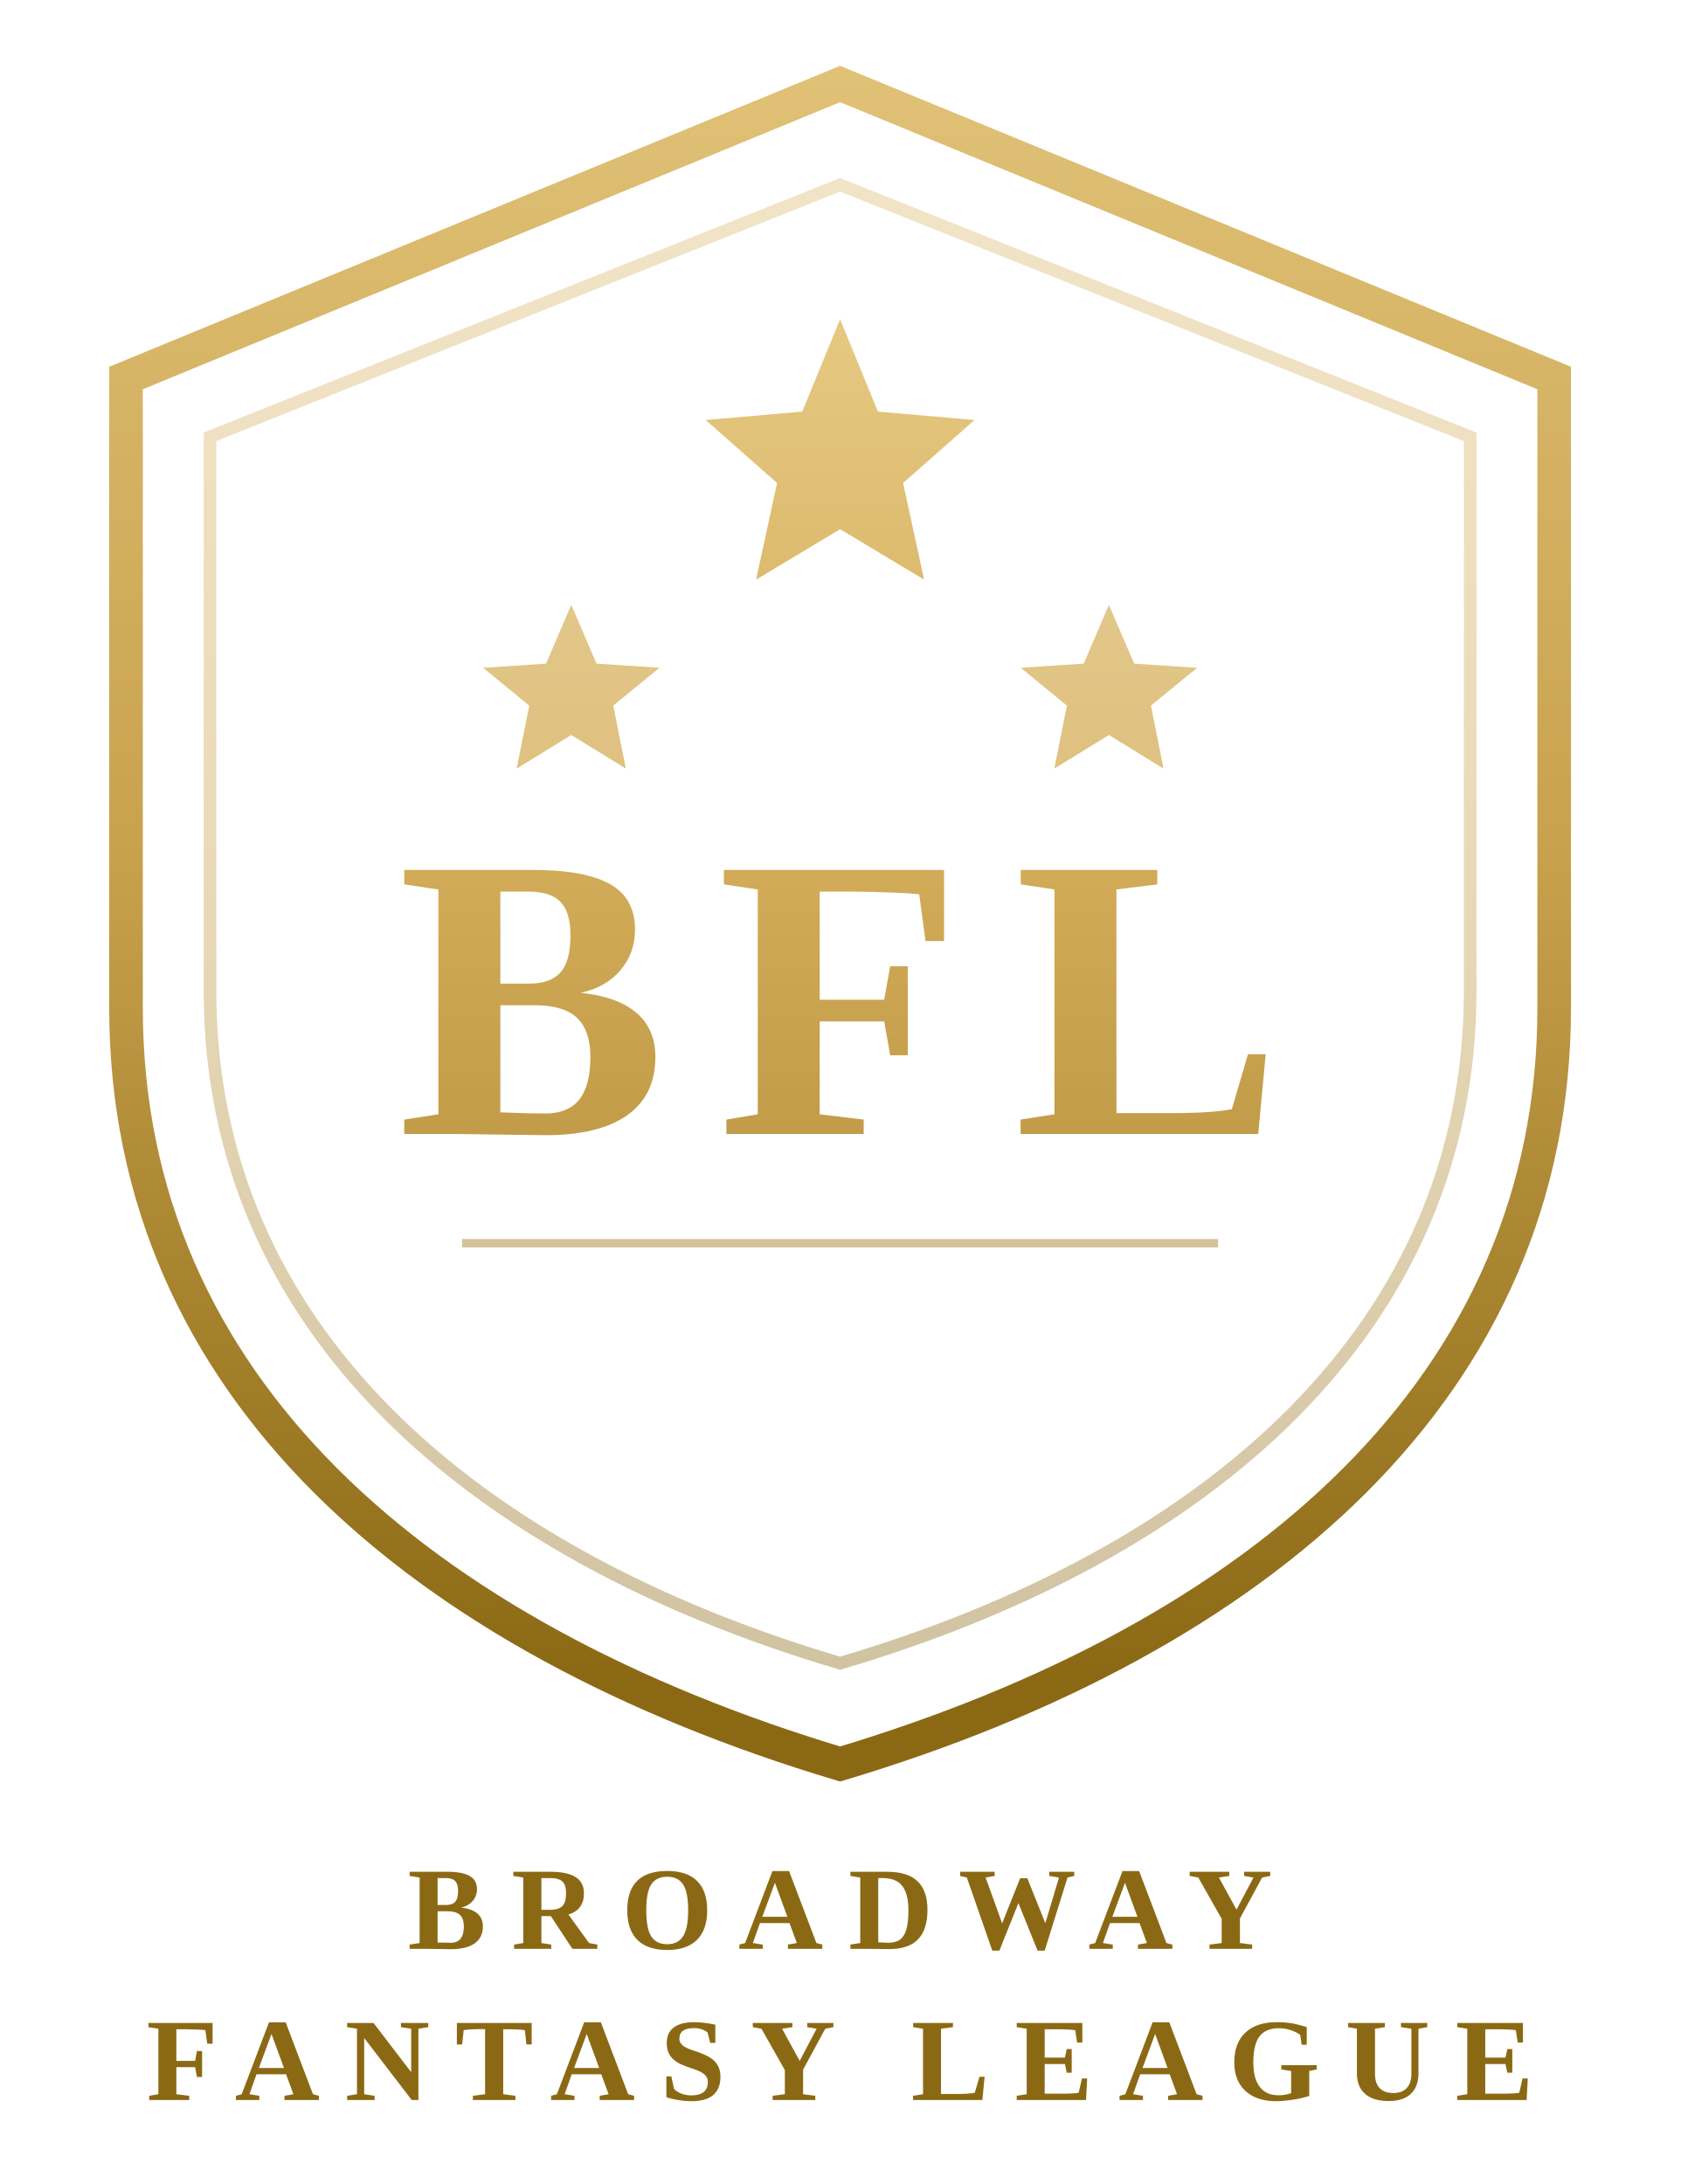
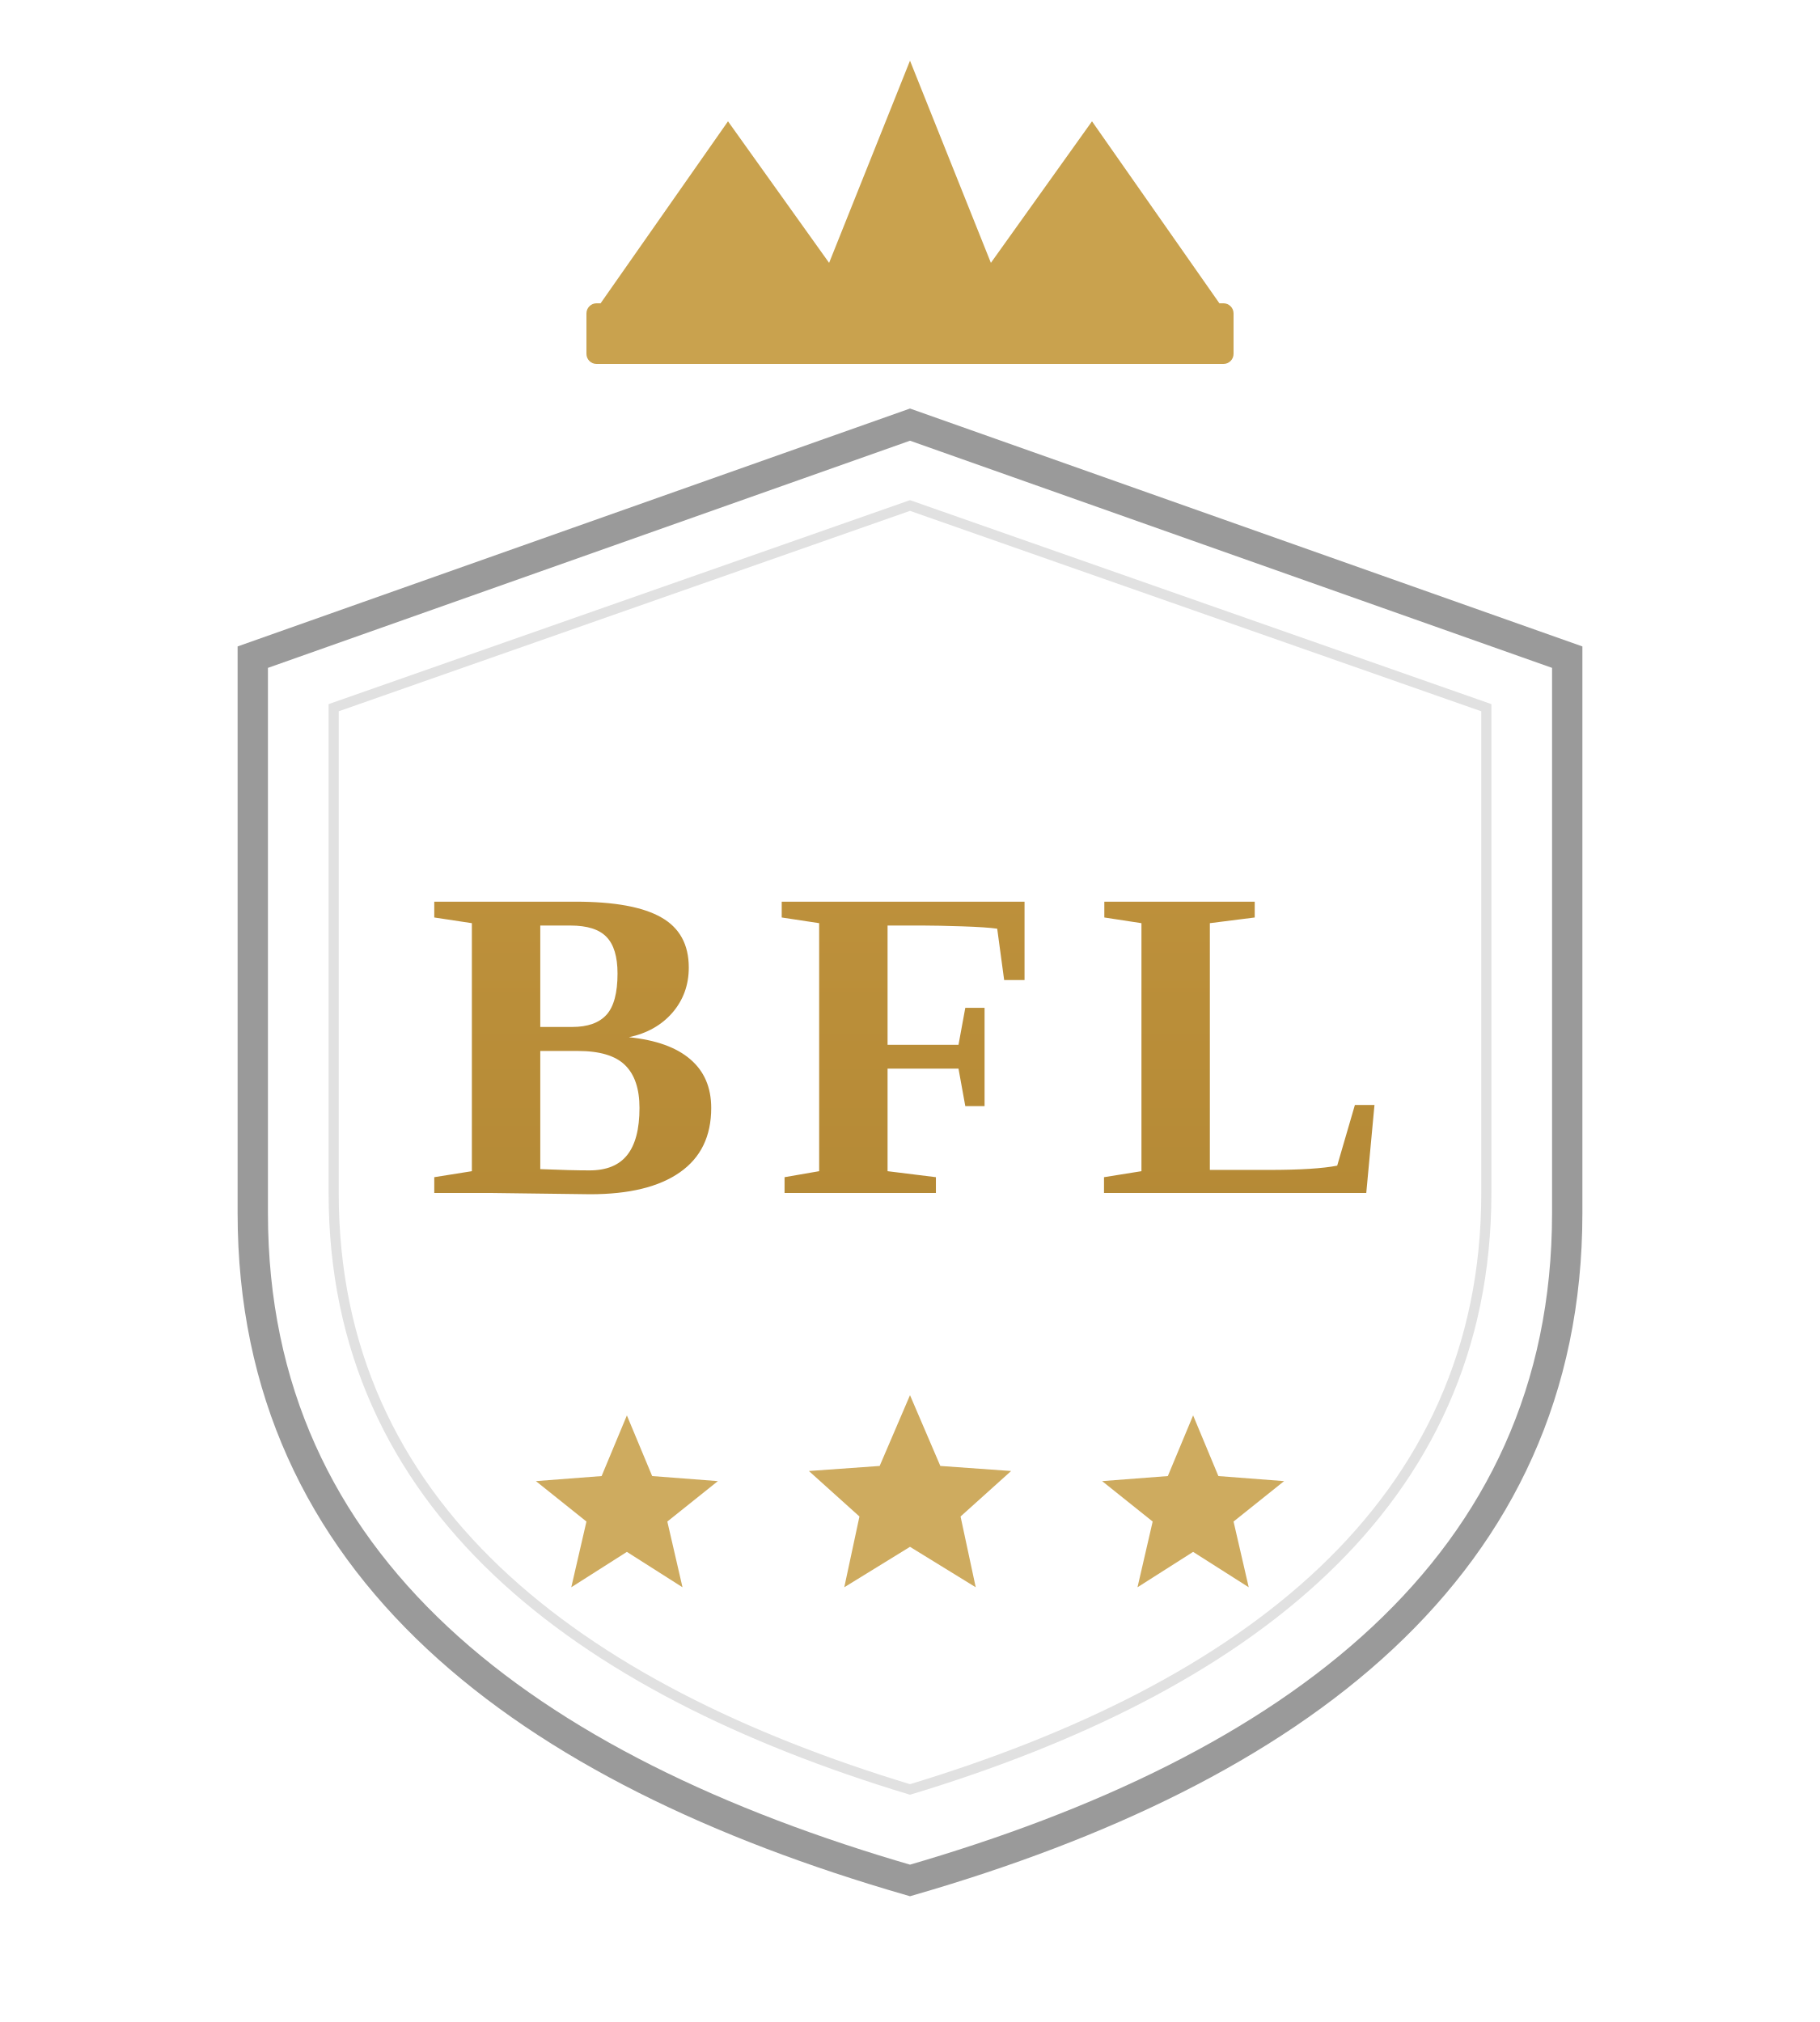
- <svg xmlns="http://www.w3.org/2000/svg" viewBox="0 0 200 260" fill="none">
+ <svg xmlns="http://www.w3.org/2000/svg" viewBox="0 0 180 200" fill="none">
  <defs>
-     <linearGradient id="gold" x1="100" y1="0" x2="100" y2="200" gradientUnits="userSpaceOnUse">
-       <stop offset="0%" stop-color="#e2c47a" />
-       <stop offset="50%" stop-color="#c9a24e" />
-       <stop offset="100%" stop-color="#8b6914" />
-     </linearGradient>
-     <linearGradient id="goldLight" x1="100" y1="0" x2="100" y2="200" gradientUnits="userSpaceOnUse">
-       <stop offset="0%" stop-color="#f0d99a" />
-       <stop offset="50%" stop-color="#d4ad5a" />
-       <stop offset="100%" stop-color="#a07c28" />
+     <linearGradient id="gold" x1="90" y1="0" x2="90" y2="200" gradientUnits="userSpaceOnUse">
+       <stop offset="0%" stop-color="#d4a44a" />
+       <stop offset="100%" stop-color="#a07828" />
    </linearGradient>
  </defs>
-   <path d="M100 10 L185 45 L185 120 C185 165 150 195 100 210 C50 195 15 165 15 120 L15 45 Z" stroke="url(#gold)" stroke-width="4" fill="none" />
-   <path d="M100 22 L175 52 L175 118 C175 158 144 185 100 198 C56 185 25 158 25 118 L25 52 Z" stroke="url(#gold)" stroke-width="1.5" fill="none" opacity="0.4" />
-   <path d="M100 38 L104.5 49 L116 50 L107.5 57.5 L110 69 L100 63 L90 69 L92.5 57.5 L84 50 L95.5 49 Z" fill="url(#goldLight)" />
-   <path d="M68 72 L71 79 L78.5 79.5 L73 84 L74.5 91.5 L68 87.5 L61.5 91.5 L63 84 L57.5 79.5 L65 79 Z" fill="url(#goldLight)" opacity="0.8" />
-   <path d="M132 72 L135 79 L142.5 79.5 L137 84 L138.5 91.5 L132 87.5 L125.5 91.5 L127 84 L121.5 79.5 L129 79 Z" fill="url(#goldLight)" opacity="0.8" />
-   <text x="100" y="135" text-anchor="middle" fill="url(#goldLight)" font-family="'Georgia', 'Times New Roman', serif" font-size="48" font-weight="bold" letter-spacing="6">BFL</text>
-   <line x1="55" y1="148" x2="145" y2="148" stroke="url(#gold)" stroke-width="1" opacity="0.5" />
-   <text x="100" y="232" text-anchor="middle" fill="url(#gold)" font-family="'Georgia', 'Times New Roman', serif" font-size="14" font-weight="bold" letter-spacing="3">BROADWAY</text>
-   <text x="100" y="250" text-anchor="middle" fill="url(#gold)" font-family="'Georgia', 'Times New Roman', serif" font-size="14" font-weight="bold" letter-spacing="3">FANTASY LEAGUE</text>
+   <path d="M58 32 L72 12 L82 26 L90 6 L98 26 L108 12 L122 32 Z" fill="#c9a24e" />
+   <rect x="58" y="30" width="64" height="6" rx="1" fill="#c9a24e" />
+   <path d="M90 42 L155 65 L155 120 C155 155 128 175 90 186 C52 175 25 155 25 120 L25 65 Z" stroke="#9a9a9a" stroke-width="3" fill="none" />
+   <path d="M90 50 L147 70 L147 118 C147 149 123 167 90 177 C57 167 33 149 33 118 L33 70 Z" stroke="#9a9a9a" stroke-width="1" fill="none" opacity="0.3" />
+   <text x="90" y="118" text-anchor="middle" fill="url(#gold)" font-family="'Georgia', 'Times New Roman', serif" font-size="44" font-weight="bold" letter-spacing="5">BFL</text>
+   <g fill="#c9a24e" opacity="0.9">
+     <path d="M62 140 L64.5 146 L71 146.5 L66 150.5 L67.5 157 L62 153.5 L56.5 157 L58 150.5 L53 146.5 L59.5 146 Z" />
+     <path d="M90 138 L93 145 L100 145.5 L95 150 L96.5 157 L90 153 L83.5 157 L85 150 L80 145.5 L87 145 Z" />
+     <path d="M118 140 L120.5 146 L127 146.5 L122 150.5 L123.5 157 L118 153.5 L112.5 157 L114 150.5 L109 146.5 L115.5 146 Z" />
+   </g>
</svg>
